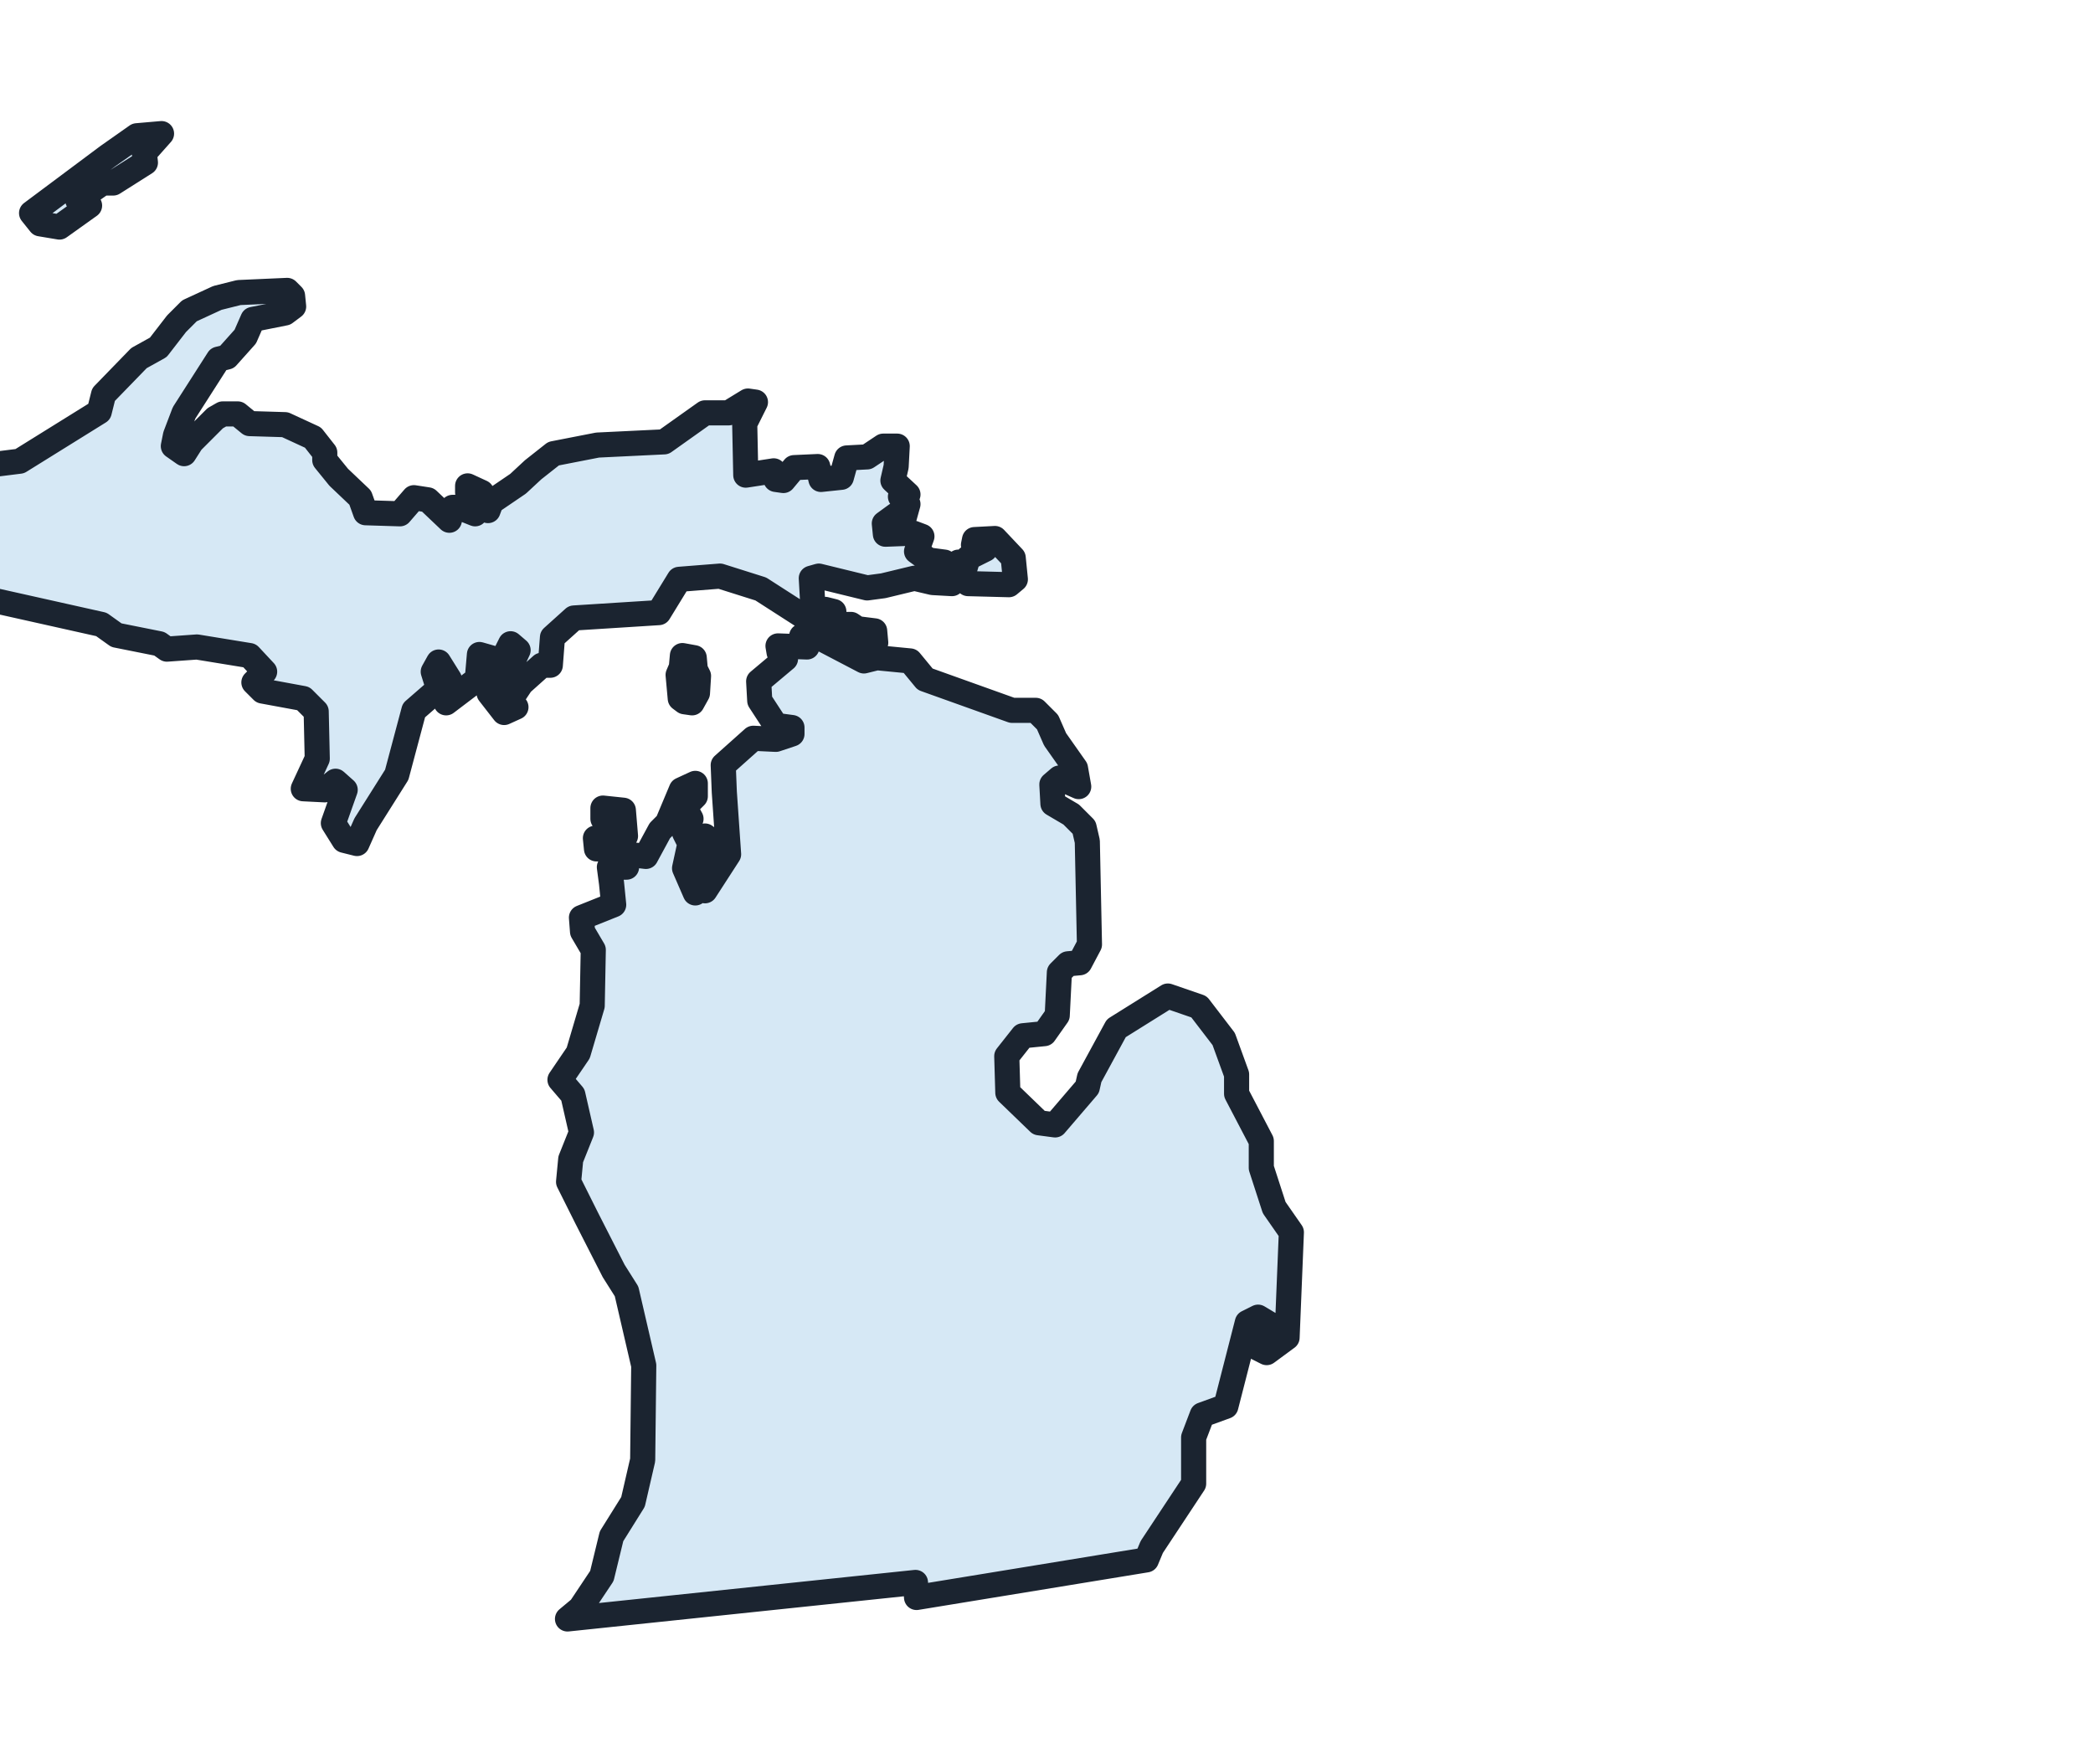
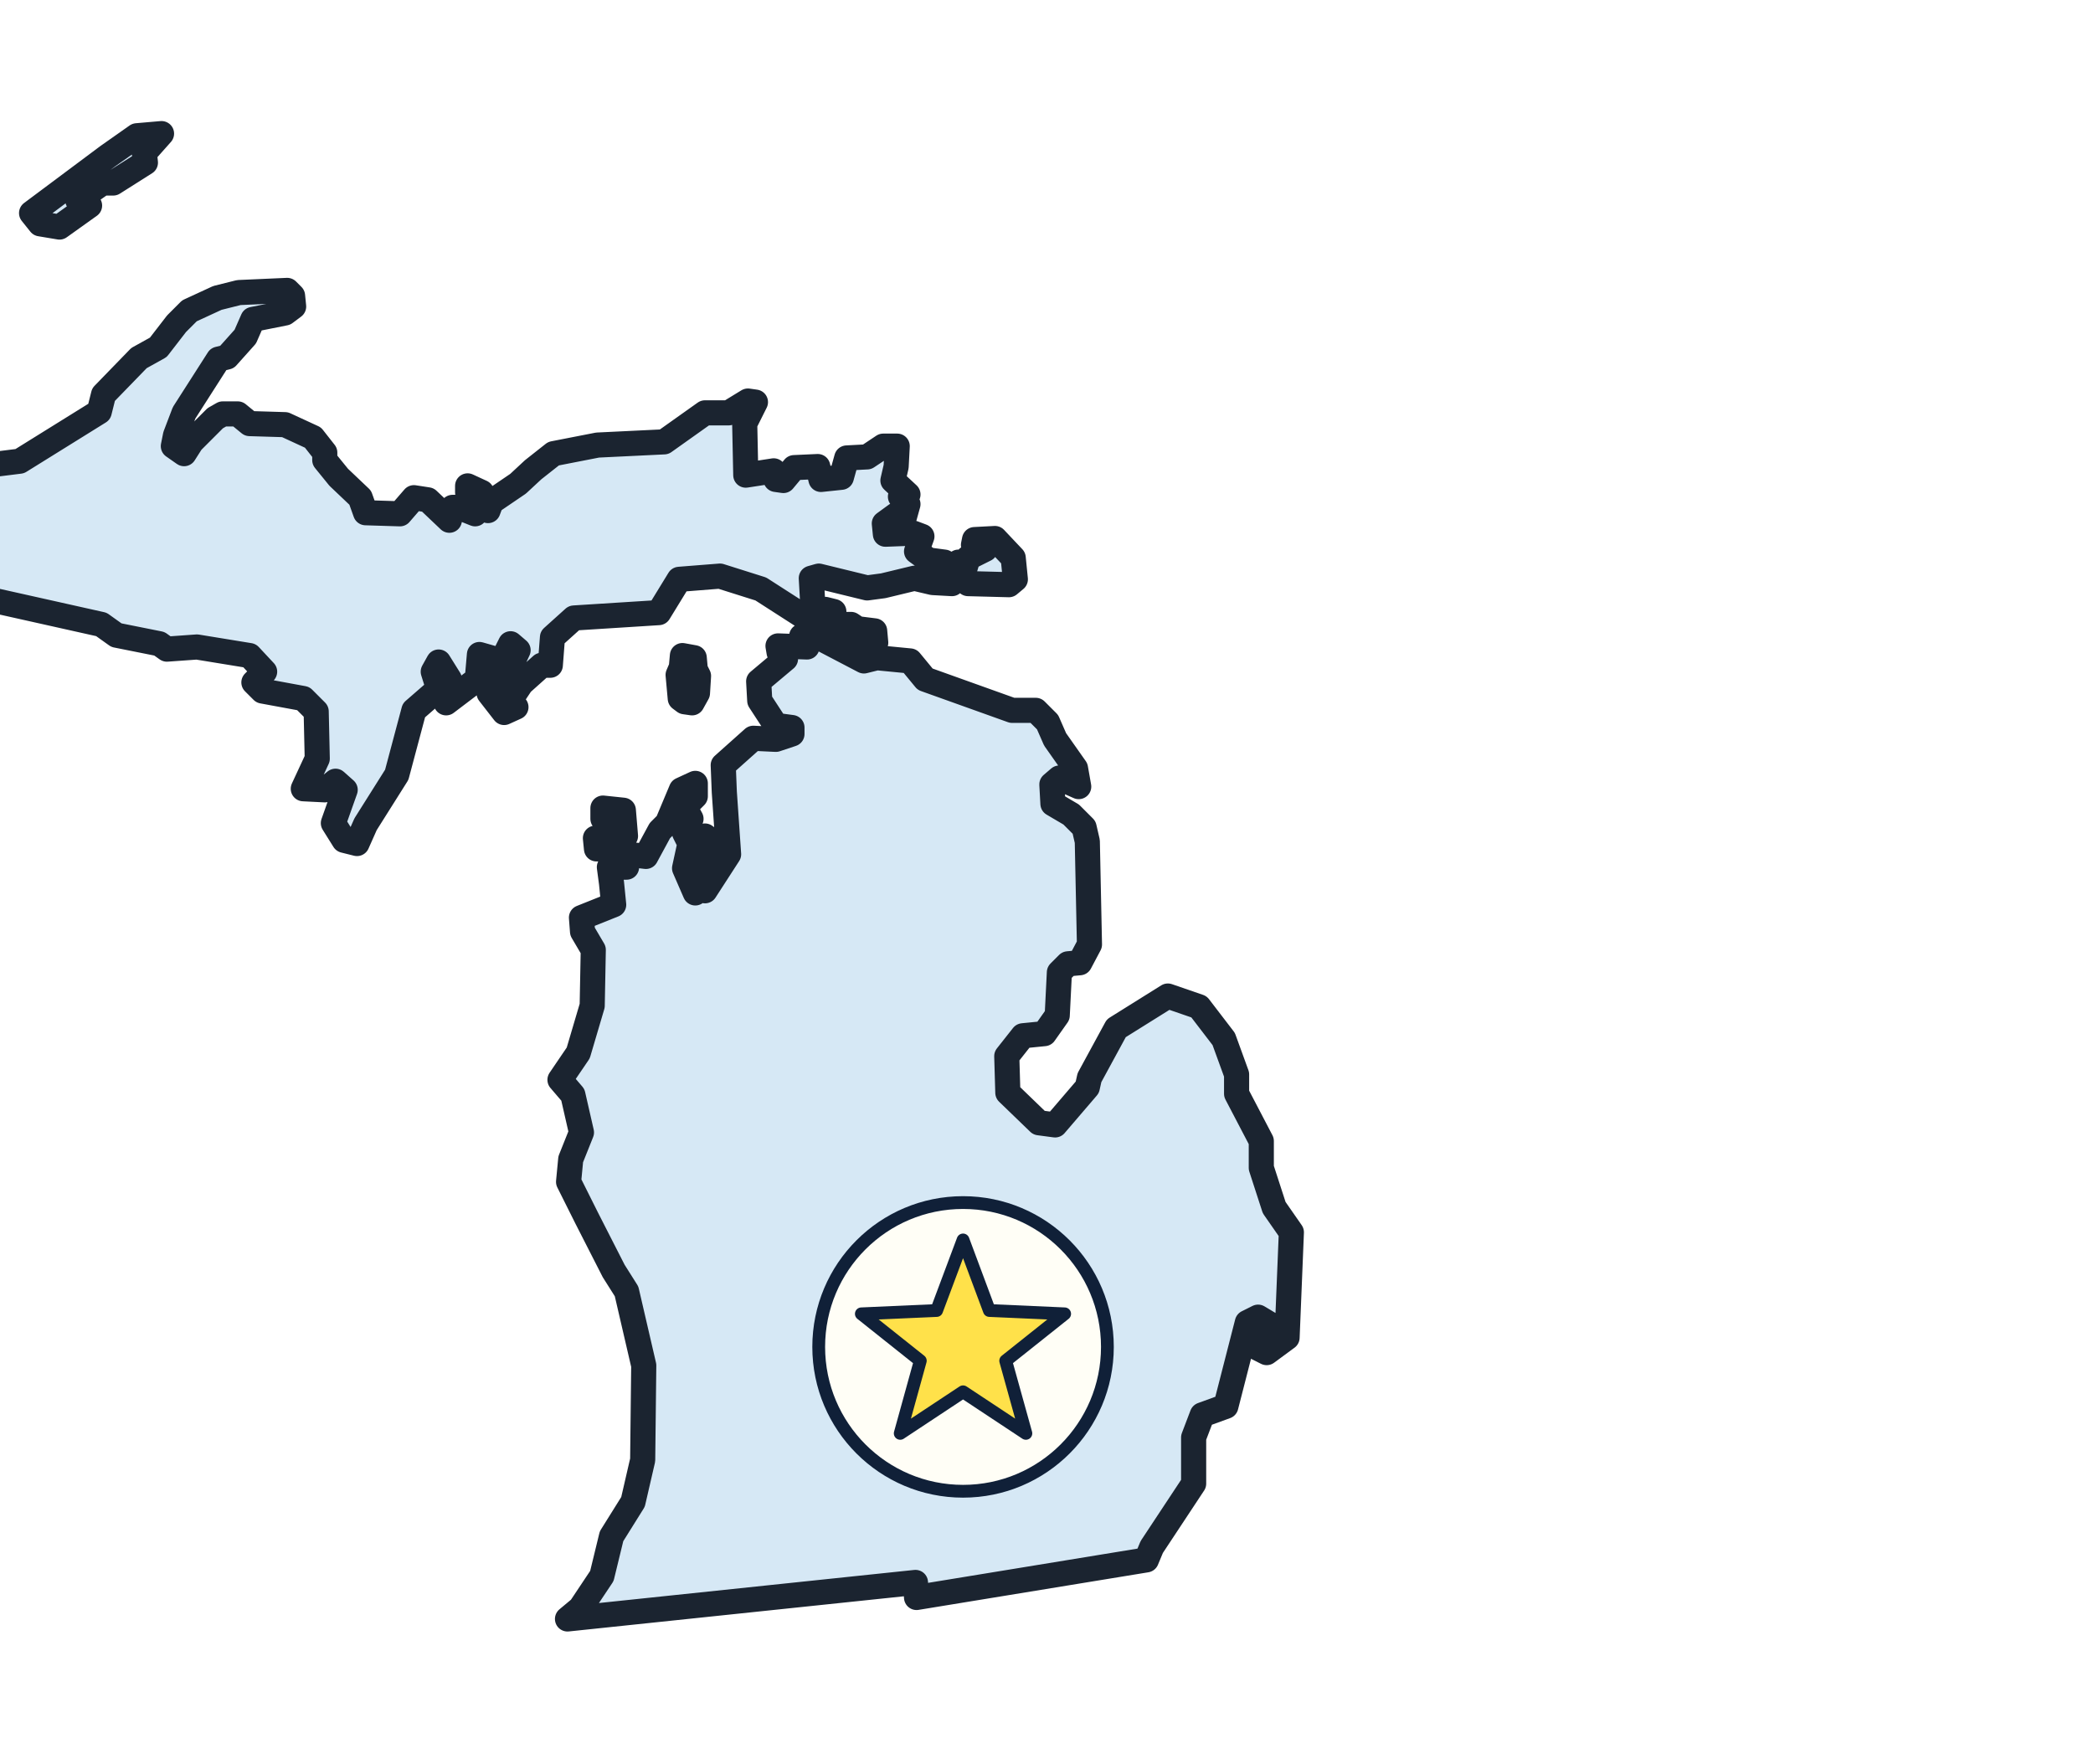
<svg xmlns="http://www.w3.org/2000/svg" viewBox="578.06 62.46 194.88 164.18" role="img" aria-label="MI">
  <path fill="#d6e8f5" stroke="#1b2430" stroke-width="2.339" stroke-linejoin="round" d="m 663.3,209.8 .1,1.4 21.4,-3.5 .5,-1.2 3.9,-5.9 v -4.3 l .8,-2.1 2.2,-.8 2,-7.8 1,-.5 1,.6 -.2,.6 -1.1,.8 .3,.9 .8,.4 1.9,-1.4 .4,-9.8 -1.6,-2.3 -1.2,-3.7 v -2.5 l -2.3,-4.4 v -1.8 l -1.2,-3.3 -2.3,-3 -2.9,-1 -4.8,3 -2.5,4.6 -.2,.9 -3,3.5 -1.5,-.2 -2.9,-2.8 -.1,-3.4 1.5,-1.9 2,-.2 1.2,-1.7 .2,-4 .8,-.8 1.1,-.1 .9,-1.7 -.2,-9.6 -.3,-1.3 -1.2,-1.2 -1.7,-1 -.1,-1.8 .7,-.6 1.8,.8 -.3,-1.7 -1.9,-2.7 -.7,-1.6 -1.1,-1.1 h -2.2 l -8.1,-2.9 -1.4,-1.7 -3.1,-.3 -1.2,.3 -4.4,-2.3 h -1.4 l .5,1 -2.7,-.1 .1,.6 .6,.6 -2.5,2.1 .1,1.8 1.5,2.3 1.5,.2 v .6 l -1.5,.5 -2.1,-.1 -2.8,2.5 .1,2.5 .4,5.8 -2.2,3.4 .8,-4.5 -.8,-.6 -.9,5.3 -1,-2.3 .5,-2.3 -.5,-1 .6,-1.3 -.6,-1.1 1,-1 v -1.2 l -1.3,.6 -1.3,3.1 -.7,.7 -1.3,2.4 -1.7,-.2 -.1,1.2 h -1.6 l .2,1.5 .2,2 -3,1.2 .1,1.3 1,1.7 -.1,5.2 -1.3,4.4 -1.7,2.5 1.2,1.4 .8,3.5 -1,2.5 -.2,2.1 1.7,3.4 2.5,4.9 1.2,1.9 1.6,6.9 -.1,8.8 -.9,3.9 -2,3.2 -.9,3.7 -2,3 -1.2,1 z m -95.8,-96.8 3,3.8 17,3.8 1.4,1 4,.8 .7,.5 2.8,-.2 4.9,.8 1.4,1.5 -1,1 .8,.8 3.8,.7 1.2,1.2 .1,4.4 -1.3,2.8 2,.1 1,-.8 .9,.8 -1.1,3.1 1,1.6 1.2,.3 .8,-1.8 2.9,-4.6 1.6,-6 2.3,-2 -.5,-1.6 .5,-.9 1,1.6 -.3,2.2 2.9,-2.2 .2,-2.3 2.1,.6 .8,-1.6 .7,.6 -.7,1.5 -1,.5 -1,2 1.4,1.8 1.1,-.5 -.5,-.7 1,-1.5 1.9,-1.7 h .8 l .2,-2.6 2,-1.8 7.9,-.5 1.9,-3.1 3.8,-.3 3.8,1.2 4.2,2.7 .7,-.2 -.2,-3.5 .7,-.2 4.5,1.1 1.5,-.2 2.9,-.7 1.7,.4 1.8,.1 v -1.1 l -.7,-.9 -1.5,-.2 -1.1,-.8 .5,-1.4 -.8,-.3 -2.6,.1 -.1,-1 1.1,-.8 .6,.8 .5,-1.8 -.7,-.7 .7,-.2 -1.4,-1.3 .3,-1.3 .1,-1.9 h -1.3 l -1.5,1 -1.9,.1 -.5,1.8 -1.9,.2 -.3,-1.2 -2.2,.1 -1,1.2 -.7,-.1 -.2,-.8 -2.6,.4 -.1,-4.8 1,-2 -.7,-.1 -1.8,1.1 h -2.2 l -3.8,2.7 -6.2,.3 -4.1,.8 -1.9,1.5 -1.4,1.3 -2.5,1.7 -.3,.8 -.6,-1.7 -1.3,-.6 v .6 l .7,.7 v 1.3 l -1.5,-.6 h -.6 l -.3,1.2 -2,-1.9 -1.3,-.2 -1.3,1.5 -3.2,-.1 -.5,-1.4 -2,-1.9 -1.3,-1.6 v -.7 l -1.1,-1.4 -2.6,-1.2 -3.3,-.1 -1.1,-.9 h -1.4 l -.7,.4 -2.2,2.2 -.7,1.1 -1,-.7 .2,-1 .8,-2.1 3.2,-5 .8,-.2 1.7,-1.9 .7,-1.6 3,-.6 .8,-.6 -.1,-1 -.5,-.5 -4.5,.2 -2,.5 -2.6,1.2 -1.2,1.2 -1.7,2.2 -1.8,1 -3.3,3.4 -.4,1.6 -7.4,4.6 -4,.5 -1.8,.4 -2.3,3 -1.8,.7 -4.4,2.3 z m 100.7,3.8 3.8,.1 .6,-.5 -.2,-2 -1.7,-1.8 -1.9,.1 -.1,.5 1.1,.4 -1.6,.8 -.3,1 -.6,-.6 -.4,.8 z m -75.1,-41.9 -2.3,.2 -2.7,1.9 -7.1,5.3 .8,1 1.8,.3 2.8,-2 -1.1,-.5 2.3,-1.6 h 1 l 3,-1.9 -.1,-.9 z m 41.1,62.8 v 1 l 2.1,1.6 -.2,-2.4 z m -.7,2.8 1.1,.1 v .9 h -1 z m 21.4,-21.3 v .9 l .8,-.2 v -.5 z m 4.7,3.1 -.1,-1.1 -1.6,-.2 -.6,-.4 h -.9 l -.4,.3 .9,.4 1.1,1.1 z m -18,1.2 -.1,1.1 -.3,.7 .2,2.2 .4,.3 .7,.1 .5,-.9 .1,-1.6 -.3,-.6 -.1,-1.1 z" />
+   <g class="capital-star">
+     <circle cx="667.73" cy="187.87" r="13.44" fill="#fffef6" stroke="#102038" stroke-width="1.19" />
+     <polygon points="667.73,177.91 670.18,184.48 677.19,184.79 671.70,189.16 673.58,195.92 667.73,192.05 661.88,195.92 663.75,189.16 658.26,184.79 665.27,184.48" fill="#ffe14a" stroke="#102038" stroke-width="1.19" stroke-linejoin="round" />
+   </g>
</svg>
